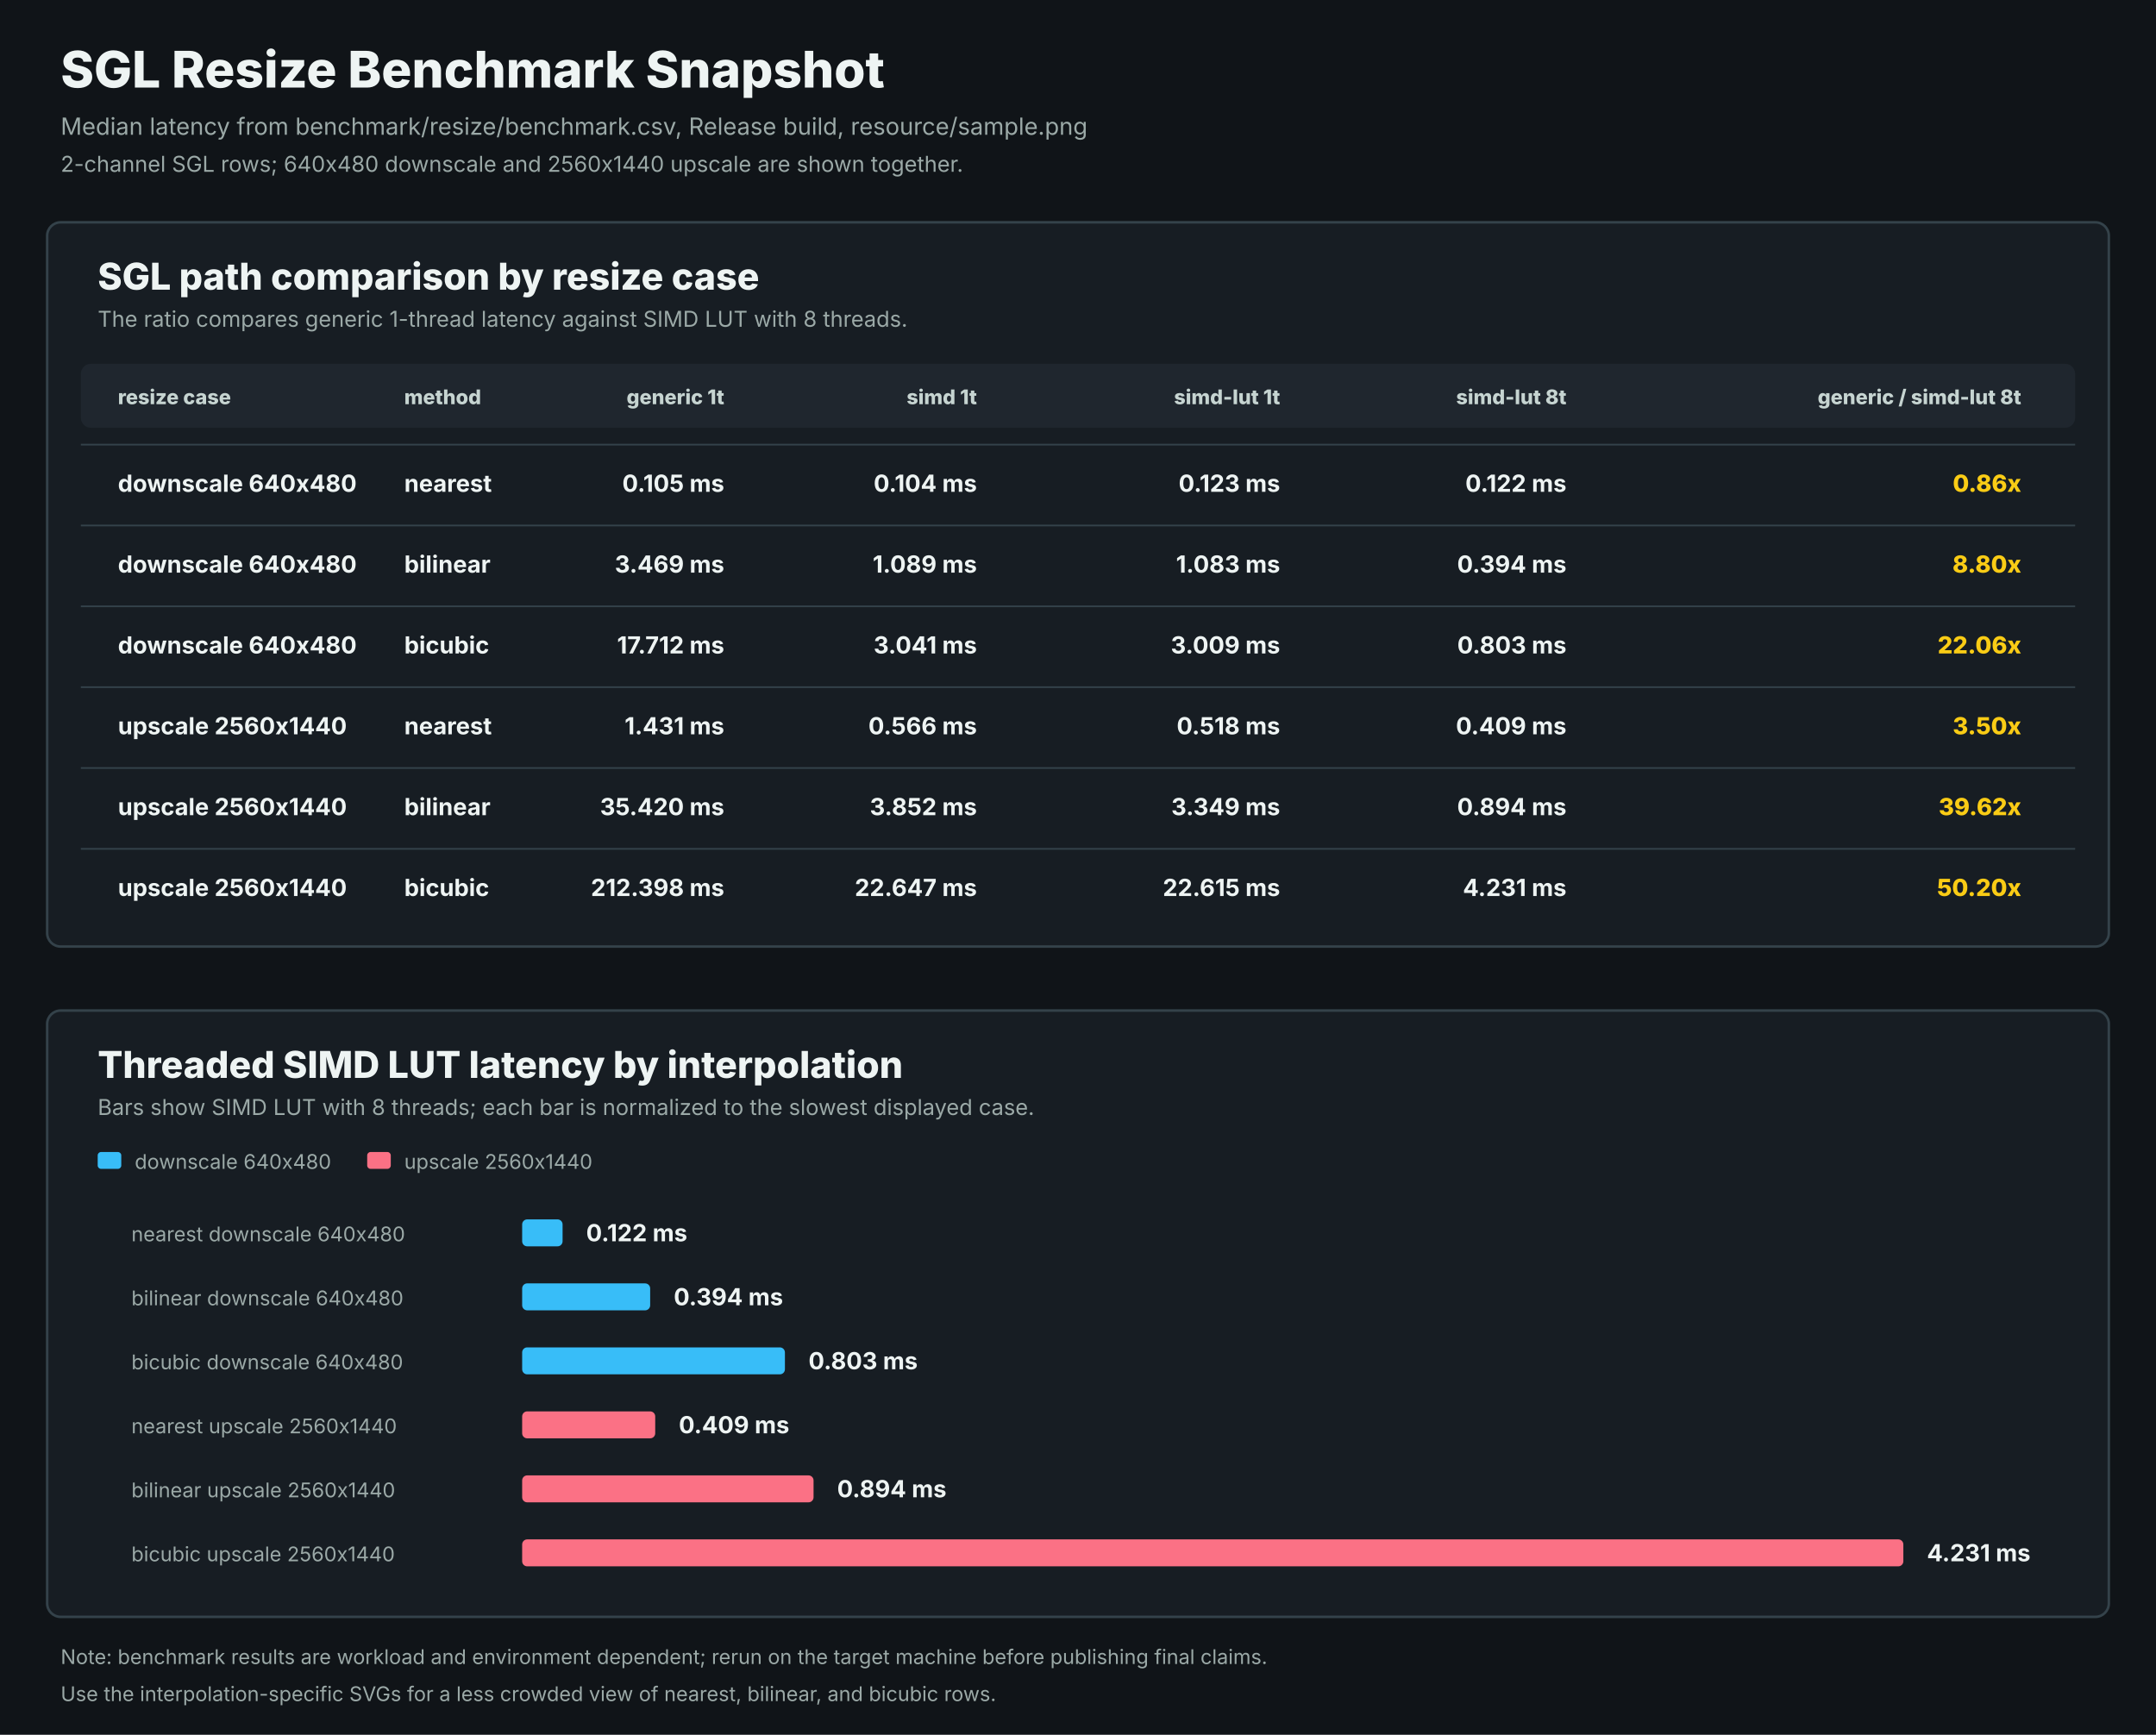
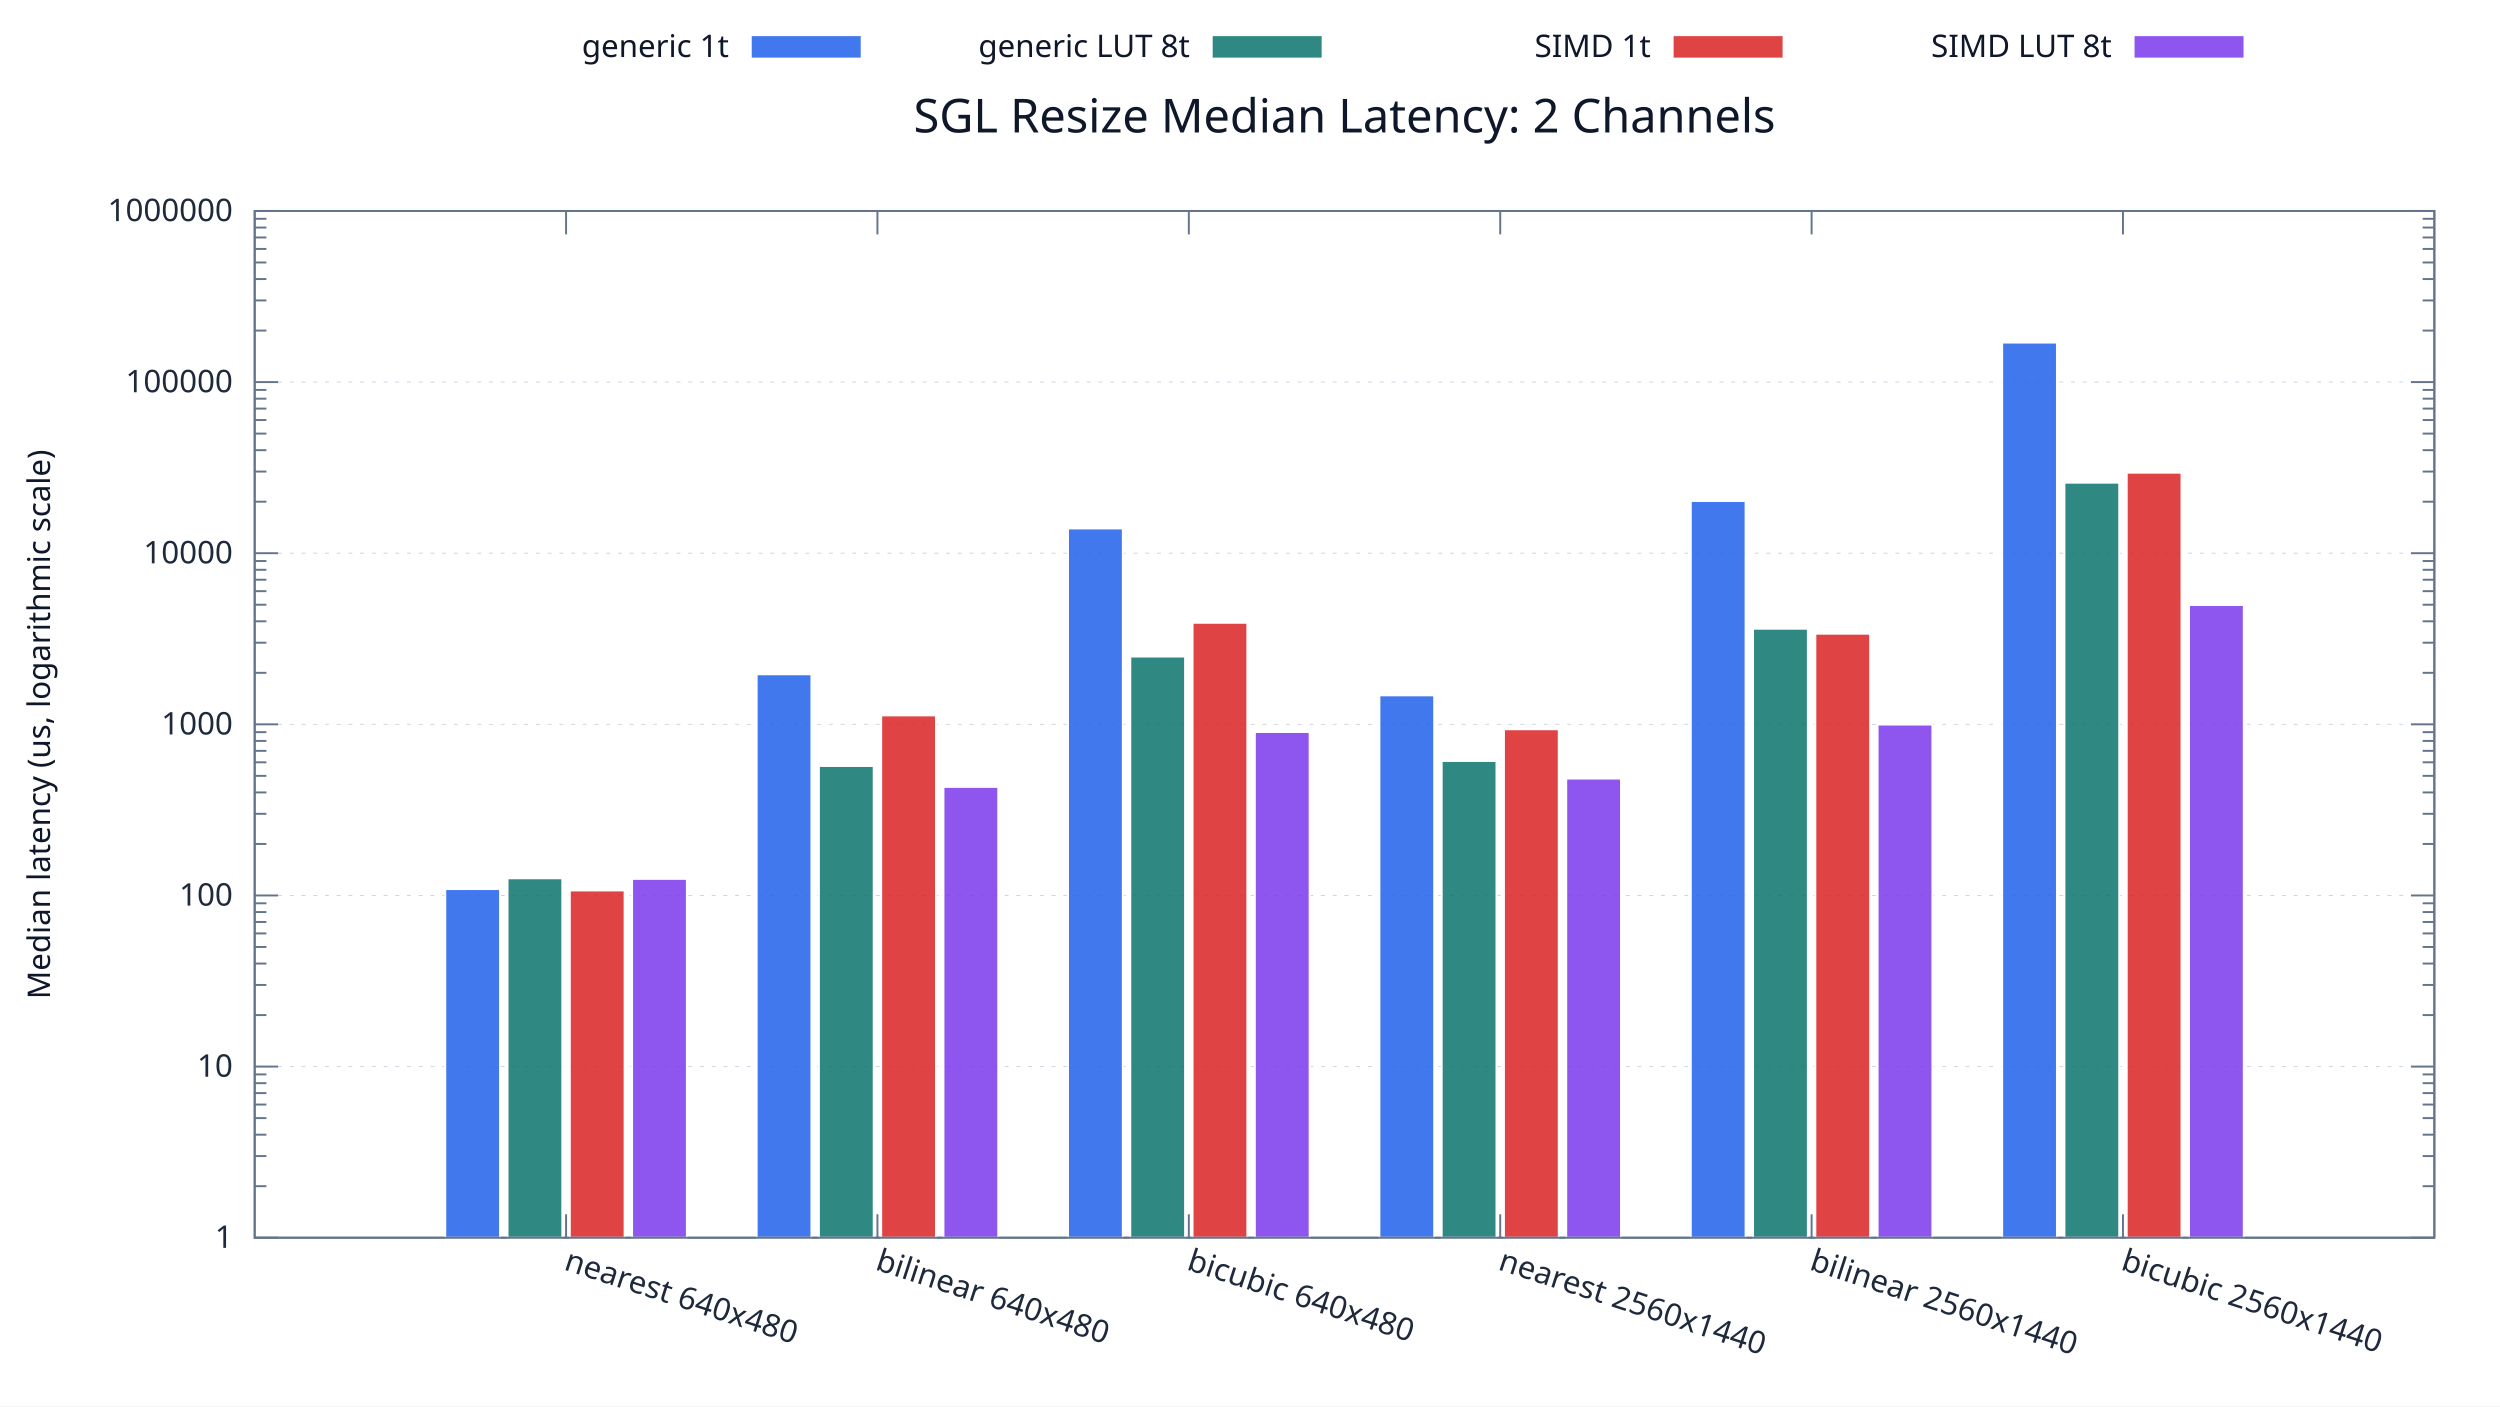
- <svg xmlns="http://www.w3.org/2000/svg" width="1280" height="1030" viewBox="0 0 1280 1030" role="img" aria-labelledby="title desc">
-   <defs>
-     <style>
-       .bg { fill: #101418; }
-       .panel { fill: #171d23; stroke: #34424a; stroke-width: 1.5; }
-       .header { fill: #1f262e; }
-       .line { stroke: #34424a; stroke-width: 1; }
-       .text { fill: #eef4f3; font-family: Inter, "Noto Sans KR", system-ui, sans-serif; }
-       .muted { fill: #9ba9a7; font-family: Inter, "Noto Sans KR", system-ui, sans-serif; }
-       .small { fill: #9ba9a7; font-family: Inter, "Noto Sans KR", system-ui, sans-serif; font-size: 12px; }
-       .cell { fill: #eef4f3; font-family: Inter, "Noto Sans KR", system-ui, sans-serif; font-size: 14px; font-weight: 650; }
-       .head { fill: #c6d4d1; font-family: Inter, "Noto Sans KR", system-ui, sans-serif; font-size: 12px; font-weight: 800; }
-       .speed { fill: #facc15; font-family: Inter, "Noto Sans KR", system-ui, sans-serif; font-size: 14px; font-weight: 800; }
-       .down { fill: #38bdf8; }
-       .up { fill: #fb7185; }
-     </style>
-   </defs>
-   <rect class="bg" x="0" y="0" width="1280" height="1030" />
-   <text class="text" x="36" y="52" font-size="30" font-weight="800">SGL Resize Benchmark Snapshot</text>
-   <text class="muted" x="36" y="80" font-size="14">Median latency from benchmark/resize/benchmark.csv, Release build, resource/sample.png</text>
-   <text class="muted" x="36" y="102" font-size="13">2-channel SGL rows; 640x480 downscale and 2560x1440 upscale are shown together.</text>
-   <rect class="panel" x="28" y="132" width="1224" height="430" rx="8" />
-   <text class="text" x="58" y="172" font-size="22" font-weight="800">SGL path comparison by resize case</text>
-   <text class="muted" x="58" y="194" font-size="13">The ratio compares generic 1-thread latency against SIMD LUT with 8 threads.</text>
-   <rect class="header" x="48" y="216" width="1184" height="38" rx="6" />
-   <text class="head" x="70" y="240">resize case</text>
-   <text class="head" x="240" y="240">method</text>
-   <text class="head" x="430" y="240" text-anchor="end">generic 1t</text>
-   <text class="head" x="580" y="240" text-anchor="end">simd 1t</text>
-   <text class="head" x="760" y="240" text-anchor="end">simd-lut 1t</text>
-   <text class="head" x="930" y="240" text-anchor="end">simd-lut 8t</text>
-   <text class="head" x="1200" y="240" text-anchor="end">generic / simd-lut 8t</text>
-   <line class="line" x1="48" y1="264" x2="1232" y2="264" />
-   <text class="cell" x="70" y="292">downscale 640x480</text>
-   <text class="cell" x="240" y="292">nearest</text>
-   <text class="cell" x="430" y="292" text-anchor="end">0.105 ms</text>
-   <text class="cell" x="580" y="292" text-anchor="end">0.104 ms</text>
-   <text class="cell" x="760" y="292" text-anchor="end">0.123 ms</text>
-   <text class="cell" x="930" y="292" text-anchor="end">0.122 ms</text>
-   <text class="speed" x="1200" y="292" text-anchor="end">0.86x</text>
-   <line class="line" x1="48" y1="312" x2="1232" y2="312" />
-   <text class="cell" x="70" y="340">downscale 640x480</text>
-   <text class="cell" x="240" y="340">bilinear</text>
-   <text class="cell" x="430" y="340" text-anchor="end">3.469 ms</text>
-   <text class="cell" x="580" y="340" text-anchor="end">1.089 ms</text>
-   <text class="cell" x="760" y="340" text-anchor="end">1.083 ms</text>
-   <text class="cell" x="930" y="340" text-anchor="end">0.394 ms</text>
-   <text class="speed" x="1200" y="340" text-anchor="end">8.80x</text>
-   <line class="line" x1="48" y1="360" x2="1232" y2="360" />
-   <text class="cell" x="70" y="388">downscale 640x480</text>
-   <text class="cell" x="240" y="388">bicubic</text>
-   <text class="cell" x="430" y="388" text-anchor="end">17.712 ms</text>
-   <text class="cell" x="580" y="388" text-anchor="end">3.041 ms</text>
-   <text class="cell" x="760" y="388" text-anchor="end">3.009 ms</text>
-   <text class="cell" x="930" y="388" text-anchor="end">0.803 ms</text>
-   <text class="speed" x="1200" y="388" text-anchor="end">22.06x</text>
-   <line class="line" x1="48" y1="408" x2="1232" y2="408" />
-   <text class="cell" x="70" y="436">upscale 2560x1440</text>
-   <text class="cell" x="240" y="436">nearest</text>
-   <text class="cell" x="430" y="436" text-anchor="end">1.431 ms</text>
-   <text class="cell" x="580" y="436" text-anchor="end">0.566 ms</text>
-   <text class="cell" x="760" y="436" text-anchor="end">0.518 ms</text>
-   <text class="cell" x="930" y="436" text-anchor="end">0.409 ms</text>
-   <text class="speed" x="1200" y="436" text-anchor="end">3.50x</text>
-   <line class="line" x1="48" y1="456" x2="1232" y2="456" />
-   <text class="cell" x="70" y="484">upscale 2560x1440</text>
-   <text class="cell" x="240" y="484">bilinear</text>
-   <text class="cell" x="430" y="484" text-anchor="end">35.420 ms</text>
-   <text class="cell" x="580" y="484" text-anchor="end">3.852 ms</text>
-   <text class="cell" x="760" y="484" text-anchor="end">3.349 ms</text>
-   <text class="cell" x="930" y="484" text-anchor="end">0.894 ms</text>
-   <text class="speed" x="1200" y="484" text-anchor="end">39.62x</text>
-   <line class="line" x1="48" y1="504" x2="1232" y2="504" />
-   <text class="cell" x="70" y="532">upscale 2560x1440</text>
-   <text class="cell" x="240" y="532">bicubic</text>
-   <text class="cell" x="430" y="532" text-anchor="end">212.398 ms</text>
-   <text class="cell" x="580" y="532" text-anchor="end">22.647 ms</text>
-   <text class="cell" x="760" y="532" text-anchor="end">22.615 ms</text>
-   <text class="cell" x="930" y="532" text-anchor="end">4.231 ms</text>
-   <text class="speed" x="1200" y="532" text-anchor="end">50.20x</text>
-   <rect class="panel" x="28" y="600" width="1224" height="360" rx="8" />
-   <text class="text" x="58" y="640" font-size="22" font-weight="800">Threaded SIMD LUT latency by interpolation</text>
-   <text class="muted" x="58" y="662" font-size="13">Bars show SIMD LUT with 8 threads; each bar is normalized to the slowest displayed case.</text>
-   <rect class="down" x="58" y="684" width="14" height="10" rx="2" />
-   <text class="small" x="80" y="694">downscale 640x480</text>
-   <rect class="up" x="218" y="684" width="14" height="10" rx="2" />
-   <text class="small" x="240" y="694">upscale 2560x1440</text>
-   <text class="small" x="78" y="737">nearest downscale 640x480</text>
-   <rect class="down" x="310" y="724" width="24" height="16" rx="3" />
-   <text class="cell" x="348" y="737">0.122 ms</text>
-   <text class="small" x="78" y="775">bilinear downscale 640x480</text>
-   <rect class="down" x="310" y="762" width="76" height="16" rx="3" />
-   <text class="cell" x="400" y="775">0.394 ms</text>
-   <text class="small" x="78" y="813">bicubic downscale 640x480</text>
-   <rect class="down" x="310" y="800" width="156" height="16" rx="3" />
-   <text class="cell" x="480" y="813">0.803 ms</text>
-   <text class="small" x="78" y="851">nearest upscale 2560x1440</text>
-   <rect class="up" x="310" y="838" width="79" height="16" rx="3" />
-   <text class="cell" x="403" y="851">0.409 ms</text>
-   <text class="small" x="78" y="889">bilinear upscale 2560x1440</text>
-   <rect class="up" x="310" y="876" width="173" height="16" rx="3" />
-   <text class="cell" x="497" y="889">0.894 ms</text>
-   <text class="small" x="78" y="927">bicubic upscale 2560x1440</text>
-   <rect class="up" x="310" y="914" width="820" height="16" rx="3" />
-   <text class="cell" x="1144" y="927">4.231 ms</text>
-   <text class="small" x="36" y="988">Note: benchmark results are workload and environment dependent; rerun on the target machine before publishing final claims.</text>
-   <text class="small" x="36" y="1010">Use the interpolation-specific SVGs for a less crowded view of nearest, bilinear, and bicubic rows.</text>
+ <svg xmlns="http://www.w3.org/2000/svg" xmlns:xlink="http://www.w3.org/1999/xlink" viewBox="0 0 1280 720">
+   <g id="gnuplot_canvas">
+     <rect x="0" y="0" width="1280" height="720" fill="#ffffff" />
+     <defs>
+       <circle id="gpDot" r="0.5" stroke-width="0.5" stroke="currentColor" />
+       <path id="gpPt0" stroke-width="0.167" stroke="currentColor" d="M-1,0 h2 M0,-1 v2" />
+       <path id="gpPt1" stroke-width="0.167" stroke="currentColor" d="M-1,-1 L1,1 M1,-1 L-1,1" />
+       <path id="gpPt2" stroke-width="0.167" stroke="currentColor" d="M-1,0 L1,0 M0,-1 L0,1 M-1,-1 L1,1 M-1,1 L1,-1" />
+       <rect id="gpPt3" stroke-width="0.167" stroke="currentColor" x="-1" y="-1" width="2" height="2" />
+       <rect id="gpPt4" stroke-width="0.167" stroke="currentColor" fill="currentColor" x="-1" y="-1" width="2" height="2" />
+       <circle id="gpPt5" stroke-width="0.167" stroke="currentColor" cx="0" cy="0" r="1" />
+       <use xlink:href="#gpPt5" id="gpPt6" fill="currentColor" stroke="none" />
+       <path id="gpPt7" stroke-width="0.167" stroke="currentColor" d="M0,-1.33 L-1.33,0.67 L1.33,0.67 z" />
+       <use xlink:href="#gpPt7" id="gpPt8" fill="currentColor" stroke="none" />
+       <use xlink:href="#gpPt7" id="gpPt9" stroke="currentColor" transform="rotate(180)" />
+       <use xlink:href="#gpPt9" id="gpPt10" fill="currentColor" stroke="none" />
+       <use xlink:href="#gpPt3" id="gpPt11" stroke="currentColor" transform="rotate(45)" />
+       <use xlink:href="#gpPt11" id="gpPt12" fill="currentColor" stroke="none" />
+       <path id="gpPt13" stroke-width="0.167" stroke="currentColor" d="M0,1.330 L1.265,0.411 L0.782,-1.067 L-0.782,-1.076 L-1.265,0.411 z" />
+       <use xlink:href="#gpPt13" id="gpPt14" fill="currentColor" stroke="none" />
+       <filter id="textbox" filterUnits="objectBoundingBox" x="0" y="0" height="1" width="1">
+         <feFlood flood-color="#FFFFFF" flood-opacity="1" result="bgnd" />
+         <feComposite in="SourceGraphic" in2="bgnd" operator="atop" />
+       </filter>
+       <filter id="greybox" filterUnits="objectBoundingBox" x="0" y="0" height="1" width="1">
+         <feFlood flood-color="lightgrey" flood-opacity="1" result="grey" />
+         <feComposite in="SourceGraphic" in2="grey" operator="atop" />
+       </filter>
+     </defs>
+     <g fill="none" color="#FFFFFF" stroke="currentColor" stroke-width="1.00" stroke-linecap="butt" stroke-linejoin="miter">
+ </g>
+     <g fill="none" color="black" stroke="currentColor" stroke-width="1.00" stroke-linecap="butt" stroke-linejoin="miter">
+ </g>
+     <g fill="none" color="black" stroke="rgb(100, 116, 139)" stroke-width="0.50" stroke-linecap="butt" stroke-linejoin="miter">
+ </g>
+     <g fill="none" color="gray" stroke="currentColor" stroke-width="0.50" stroke-linecap="butt" stroke-linejoin="miter">
+       <path stroke="rgb(203, 213, 225)" stroke-dasharray="2,4" class="gridline" d="M130.40,633.71 L1246.39,633.71  " />
+     </g>
+     <g fill="none" color="gray" stroke="rgb(203, 213, 225)" stroke-width="1.00" stroke-linecap="butt" stroke-linejoin="miter">
+ </g>
+     <g fill="none" color="black" stroke="currentColor" stroke-width="1.00" stroke-linecap="butt" stroke-linejoin="miter">
+       <path stroke="rgb(100, 116, 139)" d="M130.40,633.71 L142.40,633.71 M1246.39,633.71 L1234.39,633.71  " />
+       <g transform="translate(119.20,638.91)" stroke="none" fill="rgb(30,41,59)" font-family="sans" font-size="16.00" text-anchor="end">
+         <text>
+           <tspan font-family="sans">1</tspan>
+         </text>
+       </g>
+     </g>
+     <g fill="none" color="black" stroke="currentColor" stroke-width="1.00" stroke-linecap="butt" stroke-linejoin="miter">
+       <path stroke="rgb(100, 116, 139)" d="M130.40,607.33 L136.40,607.33 M1246.39,607.33 L1240.39,607.33 M130.40,591.91 L136.40,591.91 M1246.39,591.91 L1240.39,591.91   M130.40,580.96 L136.40,580.96 M1246.39,580.96 L1240.39,580.96 M130.40,572.47 L136.40,572.47 M1246.39,572.47 L1240.39,572.47   M130.40,565.53 L136.40,565.53 M1246.39,565.53 L1240.39,565.53 M130.40,559.67 L136.40,559.67 M1246.39,559.67 L1240.39,559.67   M130.40,554.58 L136.40,554.58 M1246.39,554.58 L1240.39,554.58 M130.40,550.10 L136.40,550.10 M1246.39,550.10 L1240.39,550.10    " />
+     </g>
+     <g fill="none" color="black" stroke="rgb(100, 116, 139)" stroke-width="0.50" stroke-linecap="butt" stroke-linejoin="miter">
+ </g>
+     <g fill="none" color="gray" stroke="currentColor" stroke-width="0.50" stroke-linecap="butt" stroke-linejoin="miter">
+       <path stroke="rgb(203, 213, 225)" stroke-dasharray="2,4" class="gridline" d="M130.40,546.09 L1246.39,546.09  " />
+     </g>
+     <g fill="none" color="gray" stroke="rgb(203, 213, 225)" stroke-width="1.00" stroke-linecap="butt" stroke-linejoin="miter">
+ </g>
+     <g fill="none" color="black" stroke="currentColor" stroke-width="1.00" stroke-linecap="butt" stroke-linejoin="miter">
+       <path stroke="rgb(100, 116, 139)" d="M130.40,546.09 L142.40,546.09 M1246.39,546.09 L1234.39,546.09  " />
+       <g transform="translate(119.20,551.29)" stroke="none" fill="rgb(30,41,59)" font-family="sans" font-size="16.00" text-anchor="end">
+         <text>
+           <tspan font-family="sans">10</tspan>
+         </text>
+       </g>
+     </g>
+     <g fill="none" color="black" stroke="currentColor" stroke-width="1.00" stroke-linecap="butt" stroke-linejoin="miter">
+       <path stroke="rgb(100, 116, 139)" d="M130.40,519.72 L136.40,519.72 M1246.39,519.72 L1240.39,519.72 M130.40,504.29 L136.40,504.29 M1246.39,504.29 L1240.39,504.29   M130.40,493.34 L136.40,493.34 M1246.39,493.34 L1240.39,493.34 M130.40,484.85 L136.40,484.85 M1246.39,484.85 L1240.39,484.85   M130.40,477.91 L136.40,477.91 M1246.39,477.91 L1240.39,477.91 M130.40,472.05 L136.40,472.05 M1246.39,472.05 L1240.39,472.05   M130.40,466.97 L136.40,466.97 M1246.39,466.97 L1240.39,466.97 M130.40,462.49 L136.40,462.49 M1246.39,462.49 L1240.39,462.49    " />
+     </g>
+     <g fill="none" color="black" stroke="rgb(100, 116, 139)" stroke-width="0.50" stroke-linecap="butt" stroke-linejoin="miter">
+ </g>
+     <g fill="none" color="gray" stroke="currentColor" stroke-width="0.50" stroke-linecap="butt" stroke-linejoin="miter">
+       <path stroke="rgb(203, 213, 225)" stroke-dasharray="2,4" class="gridline" d="M130.40,458.48 L1246.39,458.48  " />
+     </g>
+     <g fill="none" color="gray" stroke="rgb(203, 213, 225)" stroke-width="1.00" stroke-linecap="butt" stroke-linejoin="miter">
+ </g>
+     <g fill="none" color="black" stroke="currentColor" stroke-width="1.00" stroke-linecap="butt" stroke-linejoin="miter">
+       <path stroke="rgb(100, 116, 139)" d="M130.40,458.48 L142.40,458.48 M1246.39,458.48 L1234.39,458.48  " />
+       <g transform="translate(119.20,463.68)" stroke="none" fill="rgb(30,41,59)" font-family="sans" font-size="16.00" text-anchor="end">
+         <text>
+           <tspan font-family="sans">100</tspan>
+         </text>
+       </g>
+     </g>
+     <g fill="none" color="black" stroke="currentColor" stroke-width="1.00" stroke-linecap="butt" stroke-linejoin="miter">
+       <path stroke="rgb(100, 116, 139)" d="M130.40,432.10 L136.40,432.10 M1246.39,432.10 L1240.39,432.10 M130.40,416.67 L136.40,416.67 M1246.39,416.67 L1240.39,416.67   M130.40,405.73 L136.40,405.73 M1246.39,405.73 L1240.39,405.73 M130.40,397.24 L136.40,397.24 M1246.39,397.24 L1240.39,397.24   M130.40,390.30 L136.40,390.30 M1246.39,390.30 L1240.39,390.30 M130.40,384.43 L136.40,384.43 M1246.39,384.43 L1240.39,384.43   M130.40,379.35 L136.40,379.35 M1246.39,379.35 L1240.39,379.35 M130.40,374.87 L136.40,374.87 M1246.39,374.87 L1240.39,374.87    " />
+     </g>
+     <g fill="none" color="black" stroke="rgb(100, 116, 139)" stroke-width="0.50" stroke-linecap="butt" stroke-linejoin="miter">
+ </g>
+     <g fill="none" color="gray" stroke="currentColor" stroke-width="0.50" stroke-linecap="butt" stroke-linejoin="miter">
+       <path stroke="rgb(203, 213, 225)" stroke-dasharray="2,4" class="gridline" d="M130.40,370.86 L1246.39,370.86  " />
+     </g>
+     <g fill="none" color="gray" stroke="rgb(203, 213, 225)" stroke-width="1.00" stroke-linecap="butt" stroke-linejoin="miter">
+ </g>
+     <g fill="none" color="black" stroke="currentColor" stroke-width="1.00" stroke-linecap="butt" stroke-linejoin="miter">
+       <path stroke="rgb(100, 116, 139)" d="M130.40,370.86 L142.40,370.86 M1246.39,370.86 L1234.39,370.86  " />
+       <g transform="translate(119.20,376.06)" stroke="none" fill="rgb(30,41,59)" font-family="sans" font-size="16.00" text-anchor="end">
+         <text>
+           <tspan font-family="sans">1000</tspan>
+         </text>
+       </g>
+     </g>
+     <g fill="none" color="black" stroke="currentColor" stroke-width="1.00" stroke-linecap="butt" stroke-linejoin="miter">
+       <path stroke="rgb(100, 116, 139)" d="M130.40,344.48 L136.40,344.48 M1246.39,344.48 L1240.39,344.48 M130.40,329.06 L136.40,329.06 M1246.39,329.06 L1240.39,329.06   M130.40,318.11 L136.40,318.11 M1246.39,318.11 L1240.39,318.11 M130.40,309.62 L136.40,309.62 M1246.39,309.62 L1240.39,309.62   M130.40,302.68 L136.40,302.68 M1246.39,302.68 L1240.39,302.68 M130.40,296.82 L136.40,296.82 M1246.39,296.82 L1240.39,296.82   M130.40,291.73 L136.40,291.73 M1246.39,291.73 L1240.39,291.73 M130.40,287.25 L136.40,287.25 M1246.39,287.25 L1240.39,287.25    " />
+     </g>
+     <g fill="none" color="black" stroke="rgb(100, 116, 139)" stroke-width="0.50" stroke-linecap="butt" stroke-linejoin="miter">
+ </g>
+     <g fill="none" color="gray" stroke="currentColor" stroke-width="0.50" stroke-linecap="butt" stroke-linejoin="miter">
+       <path stroke="rgb(203, 213, 225)" stroke-dasharray="2,4" class="gridline" d="M130.40,283.24 L1246.39,283.24  " />
+     </g>
+     <g fill="none" color="gray" stroke="rgb(203, 213, 225)" stroke-width="1.00" stroke-linecap="butt" stroke-linejoin="miter">
+ </g>
+     <g fill="none" color="black" stroke="currentColor" stroke-width="1.00" stroke-linecap="butt" stroke-linejoin="miter">
+       <path stroke="rgb(100, 116, 139)" d="M130.40,283.24 L142.40,283.24 M1246.39,283.24 L1234.39,283.24  " />
+       <g transform="translate(119.20,288.44)" stroke="none" fill="rgb(30,41,59)" font-family="sans" font-size="16.00" text-anchor="end">
+         <text>
+           <tspan font-family="sans">10000</tspan>
+         </text>
+       </g>
+     </g>
+     <g fill="none" color="black" stroke="currentColor" stroke-width="1.00" stroke-linecap="butt" stroke-linejoin="miter">
+       <path stroke="rgb(100, 116, 139)" d="M130.40,256.87 L136.40,256.87 M1246.39,256.87 L1240.39,256.87 M130.40,241.44 L136.40,241.44 M1246.39,241.44 L1240.39,241.44   M130.40,230.49 L136.40,230.49 M1246.39,230.49 L1240.39,230.49 M130.40,222.00 L136.40,222.00 M1246.39,222.00 L1240.39,222.00   M130.40,215.06 L136.40,215.06 M1246.39,215.06 L1240.39,215.06 M130.40,209.20 L136.40,209.20 M1246.39,209.20 L1240.39,209.20   M130.40,204.12 L136.40,204.12 M1246.39,204.12 L1240.39,204.12 M130.40,199.64 L136.40,199.64 M1246.39,199.64 L1240.39,199.64    " />
+     </g>
+     <g fill="none" color="black" stroke="rgb(100, 116, 139)" stroke-width="0.50" stroke-linecap="butt" stroke-linejoin="miter">
+ </g>
+     <g fill="none" color="gray" stroke="currentColor" stroke-width="0.50" stroke-linecap="butt" stroke-linejoin="miter">
+       <path stroke="rgb(203, 213, 225)" stroke-dasharray="2,4" class="gridline" d="M130.40,195.63 L1246.39,195.63  " />
+     </g>
+     <g fill="none" color="gray" stroke="rgb(203, 213, 225)" stroke-width="1.00" stroke-linecap="butt" stroke-linejoin="miter">
+ </g>
+     <g fill="none" color="black" stroke="currentColor" stroke-width="1.00" stroke-linecap="butt" stroke-linejoin="miter">
+       <path stroke="rgb(100, 116, 139)" d="M130.40,195.63 L142.40,195.63 M1246.39,195.63 L1234.39,195.63  " />
+       <g transform="translate(119.20,200.83)" stroke="none" fill="rgb(30,41,59)" font-family="sans" font-size="16.00" text-anchor="end">
+         <text>
+           <tspan font-family="sans">100000</tspan>
+         </text>
+       </g>
+     </g>
+     <g fill="none" color="black" stroke="currentColor" stroke-width="1.00" stroke-linecap="butt" stroke-linejoin="miter">
+       <path stroke="rgb(100, 116, 139)" d="M130.40,169.25 L136.40,169.25 M1246.39,169.25 L1240.39,169.25 M130.40,153.82 L136.40,153.82 M1246.39,153.82 L1240.39,153.82   M130.40,142.88 L136.40,142.88 M1246.39,142.88 L1240.39,142.88 M130.40,134.39 L136.40,134.39 M1246.39,134.39 L1240.39,134.39   M130.40,127.45 L136.40,127.45 M1246.39,127.45 L1240.39,127.45 M130.40,121.58 L136.40,121.58 M1246.39,121.58 L1240.39,121.58   M130.40,116.50 L136.40,116.50 M1246.39,116.50 L1240.39,116.50 M130.40,112.02 L136.40,112.02 M1246.39,112.02 L1240.39,112.02    " />
+     </g>
+     <g fill="none" color="black" stroke="rgb(100, 116, 139)" stroke-width="0.50" stroke-linecap="butt" stroke-linejoin="miter">
+ </g>
+     <g fill="none" color="gray" stroke="currentColor" stroke-width="0.50" stroke-linecap="butt" stroke-linejoin="miter">
+       <path stroke="rgb(203, 213, 225)" stroke-dasharray="2,4" class="gridline" d="M130.40,108.01 L1246.39,108.01  " />
+     </g>
+     <g fill="none" color="gray" stroke="rgb(203, 213, 225)" stroke-width="1.00" stroke-linecap="butt" stroke-linejoin="miter">
+ </g>
+     <g fill="none" color="black" stroke="currentColor" stroke-width="1.00" stroke-linecap="butt" stroke-linejoin="miter">
+       <path stroke="rgb(100, 116, 139)" d="M130.40,108.01 L142.40,108.01 M1246.39,108.01 L1234.39,108.01  " />
+       <g transform="translate(119.20,113.21)" stroke="none" fill="rgb(30,41,59)" font-family="sans" font-size="16.00" text-anchor="end">
+         <text>
+           <tspan font-family="sans">1000000</tspan>
+         </text>
+       </g>
+     </g>
+     <g fill="none" color="black" stroke="currentColor" stroke-width="1.00" stroke-linecap="butt" stroke-linejoin="miter">
+       <path stroke="rgb(100, 116, 139)" d="M289.83,633.71 L289.83,621.71 M289.83,108.01 L289.83,120.01  " />
+       <g transform="translate(288.22,649.86) rotate(18.00)" stroke="none" fill="rgb(30,41,59)" font-family="sans" font-size="16.00" text-anchor="start">
+         <text>
+           <tspan font-family="sans">nearest 640x480</tspan>
+         </text>
+       </g>
+     </g>
+     <g fill="none" color="black" stroke="currentColor" stroke-width="1.00" stroke-linecap="butt" stroke-linejoin="miter">
+       <path stroke="rgb(100, 116, 139)" d="M449.25,633.71 L449.25,621.71 M449.25,108.01 L449.25,120.01  " />
+       <g transform="translate(447.64,649.86) rotate(18.00)" stroke="none" fill="rgb(30,41,59)" font-family="sans" font-size="16.00" text-anchor="start">
+         <text>
+           <tspan font-family="sans">bilinear 640x480</tspan>
+         </text>
+       </g>
+     </g>
+     <g fill="none" color="black" stroke="currentColor" stroke-width="1.00" stroke-linecap="butt" stroke-linejoin="miter">
+       <path stroke="rgb(100, 116, 139)" d="M608.68,633.71 L608.68,621.71 M608.68,108.01 L608.68,120.01  " />
+       <g transform="translate(607.07,649.86) rotate(18.00)" stroke="none" fill="rgb(30,41,59)" font-family="sans" font-size="16.00" text-anchor="start">
+         <text>
+           <tspan font-family="sans">bicubic 640x480</tspan>
+         </text>
+       </g>
+     </g>
+     <g fill="none" color="black" stroke="currentColor" stroke-width="1.00" stroke-linecap="butt" stroke-linejoin="miter">
+       <path stroke="rgb(100, 116, 139)" d="M768.11,633.71 L768.11,621.71 M768.11,108.01 L768.11,120.01  " />
+       <g transform="translate(766.50,649.86) rotate(18.00)" stroke="none" fill="rgb(30,41,59)" font-family="sans" font-size="16.00" text-anchor="start">
+         <text>
+           <tspan font-family="sans">nearest 2560x1440</tspan>
+         </text>
+       </g>
+     </g>
+     <g fill="none" color="black" stroke="currentColor" stroke-width="1.00" stroke-linecap="butt" stroke-linejoin="miter">
+       <path stroke="rgb(100, 116, 139)" d="M927.54,633.71 L927.54,621.71 M927.54,108.01 L927.54,120.01  " />
+       <g transform="translate(925.93,649.86) rotate(18.00)" stroke="none" fill="rgb(30,41,59)" font-family="sans" font-size="16.00" text-anchor="start">
+         <text>
+           <tspan font-family="sans">bilinear 2560x1440</tspan>
+         </text>
+       </g>
+     </g>
+     <g fill="none" color="black" stroke="currentColor" stroke-width="1.00" stroke-linecap="butt" stroke-linejoin="miter">
+       <path stroke="rgb(100, 116, 139)" d="M1086.96,633.71 L1086.96,621.71 M1086.96,108.01 L1086.96,120.01  " />
+       <g transform="translate(1085.35,649.86) rotate(18.00)" stroke="none" fill="rgb(30,41,59)" font-family="sans" font-size="16.00" text-anchor="start">
+         <text>
+           <tspan font-family="sans">bicubic 2560x1440</tspan>
+         </text>
+       </g>
+     </g>
+     <g fill="none" color="black" stroke="currentColor" stroke-width="1.00" stroke-linecap="butt" stroke-linejoin="miter">
+ </g>
+     <g fill="none" color="black" stroke="currentColor" stroke-width="1.00" stroke-linecap="butt" stroke-linejoin="miter">
+       <path stroke="rgb(100, 116, 139)" d="M130.40,108.01 L130.40,633.71 L1246.39,633.71 L1246.39,108.01 L130.40,108.01 Z  " />
+     </g>
+     <g fill="none" color="black" stroke="currentColor" stroke-width="1.00" stroke-linecap="butt" stroke-linejoin="miter">
+ </g>
+     <g id="gnuplot_plot_1">
+       <g fill="none" color="black" stroke="currentColor" stroke-width="1.00" stroke-linecap="butt" stroke-linejoin="miter">
+         <g transform="translate(373.19,29.20)" stroke="none" fill="rgb(15,23,42)" font-family="sans" font-size="16.00" text-anchor="end">
+           <text>
+             <tspan font-family="sans">generic 1t</tspan>
+           </text>
+         </g>
+       </g>
+       <g fill="none" color="black" stroke="currentColor" stroke-width="1.00" stroke-linecap="butt" stroke-linejoin="miter">
+         <g stroke="none" shape-rendering="crispEdges">
+           <polygon fill="rgb( 37,  99, 235)" fill-opacity="0.86" points="384.39,30.00 441.19,30.00 441.19,18.00 384.39,18.00 " />
+         </g>
+         <path stroke="rgb(255, 255, 255)" d="M384.39,30.00 L441.19,30.00 L441.19,18.00 L384.39,18.00 L384.39,30.00 Z  " />
+       </g>
+       <g fill="none" color="black" stroke="currentColor" stroke-width="1.00" stroke-linecap="butt" stroke-linejoin="miter">
+         <g stroke="none" shape-rendering="crispEdges">
+           <polygon fill="rgb( 37,  99, 235)" fill-opacity="0.86" points="227.97,633.71 256.04,633.71 256.04,455.19 227.97,455.19 " />
+         </g>
+         <path stroke="rgb(255, 255, 255)" d="M227.97,633.71 L227.97,455.20 L256.03,455.20 L256.03,633.71 L227.97,633.71 Z  " />
+       </g>
+       <g fill="none" color="black" stroke="currentColor" stroke-width="1.00" stroke-linecap="butt" stroke-linejoin="miter">
+         <g stroke="none" shape-rendering="crispEdges">
+           <polygon fill="rgb( 37,  99, 235)" fill-opacity="0.86" points="387.40,633.71 415.47,633.71 415.47,345.22 387.40,345.22 " />
+         </g>
+         <path stroke="rgb(255, 255, 255)" d="M387.40,633.71 L387.40,345.23 L415.46,345.23 L415.46,633.71 L387.40,633.71 Z  " />
+       </g>
+       <g fill="none" color="black" stroke="currentColor" stroke-width="1.00" stroke-linecap="butt" stroke-linejoin="miter">
+         <g stroke="none" shape-rendering="crispEdges">
+           <polygon fill="rgb( 37,  99, 235)" fill-opacity="0.86" points="546.82,633.71 574.89,633.71 574.89,270.56 546.82,270.56 " />
+         </g>
+         <path stroke="rgb(255, 255, 255)" d="M546.82,633.71 L546.82,270.57 L574.88,270.57 L574.88,633.71 L546.82,633.71 Z  " />
+       </g>
+       <g fill="none" color="black" stroke="currentColor" stroke-width="1.00" stroke-linecap="butt" stroke-linejoin="miter">
+         <g stroke="none" shape-rendering="crispEdges">
+           <polygon fill="rgb( 37,  99, 235)" fill-opacity="0.86" points="706.25,633.71 734.32,633.71 734.32,356.01 706.25,356.01 " />
+         </g>
+         <path stroke="rgb(255, 255, 255)" d="M706.25,633.71 L706.25,356.02 L734.31,356.02 L734.31,633.71 L706.25,633.71 Z  " />
+       </g>
+       <g fill="none" color="black" stroke="currentColor" stroke-width="1.00" stroke-linecap="butt" stroke-linejoin="miter">
+         <g stroke="none" shape-rendering="crispEdges">
+           <polygon fill="rgb( 37,  99, 235)" fill-opacity="0.86" points="865.68,633.71 893.75,633.71 893.75,256.50 865.68,256.50 " />
+         </g>
+         <path stroke="rgb(255, 255, 255)" d="M865.68,633.71 L865.68,256.51 L893.74,256.51 L893.74,633.71 L865.68,633.71 Z  " />
+       </g>
+       <g fill="none" color="black" stroke="currentColor" stroke-width="1.00" stroke-linecap="butt" stroke-linejoin="miter">
+         <g stroke="none" shape-rendering="crispEdges">
+           <polygon fill="rgb( 37,  99, 235)" fill-opacity="0.86" points="1025.11,633.71 1053.17,633.71 1053.17,175.38 1025.11,175.38 " />
+         </g>
+         <path stroke="rgb(255, 255, 255)" d="M1025.11,633.71 L1025.11,175.39 L1053.16,175.39 L1053.16,633.71 L1025.11,633.71 Z  " />
+       </g>
+       <g fill="none" color="black" stroke="currentColor" stroke-width="1.00" stroke-linecap="butt" stroke-linejoin="miter">
+ </g>
+     </g>
+     <g id="gnuplot_plot_2">
+       <g fill="none" color="black" stroke="currentColor" stroke-width="1.00" stroke-linecap="butt" stroke-linejoin="miter">
+         <g transform="translate(609.19,29.20)" stroke="none" fill="rgb(15,23,42)" font-family="sans" font-size="16.00" text-anchor="end">
+           <text>
+             <tspan font-family="sans">generic LUT 8t</tspan>
+           </text>
+         </g>
+       </g>
+       <g fill="none" color="black" stroke="currentColor" stroke-width="1.00" stroke-linecap="butt" stroke-linejoin="miter">
+         <g stroke="none" shape-rendering="crispEdges">
+           <polygon fill="rgb( 15, 118, 110)" fill-opacity="0.86" points="620.39,30.00 677.19,30.00 677.19,18.00 620.39,18.00 " />
+         </g>
+         <path stroke="rgb(255, 255, 255)" d="M620.39,30.00 L677.19,30.00 L677.19,18.00 L620.39,18.00 L620.39,30.00 Z  " />
+       </g>
+       <g fill="none" color="black" stroke="currentColor" stroke-width="1.00" stroke-linecap="butt" stroke-linejoin="miter">
+         <g stroke="none" shape-rendering="crispEdges">
+           <polygon fill="rgb( 15, 118, 110)" fill-opacity="0.86" points="259.85,633.71 287.92,633.71 287.92,449.67 259.85,449.67 " />
+         </g>
+         <path stroke="rgb(255, 255, 255)" d="M259.85,633.71 L259.85,449.68 L287.91,449.68 L287.91,633.71 L259.85,633.71 Z  " />
+       </g>
+       <g fill="none" color="black" stroke="currentColor" stroke-width="1.00" stroke-linecap="butt" stroke-linejoin="miter">
+         <g stroke="none" shape-rendering="crispEdges">
+           <polygon fill="rgb( 15, 118, 110)" fill-opacity="0.86" points="419.28,633.71 447.35,633.71 447.35,392.17 419.28,392.17 " />
+         </g>
+         <path stroke="rgb(255, 255, 255)" d="M419.28,633.71 L419.28,392.18 L447.34,392.18 L447.34,633.71 L419.28,633.71 Z  " />
+       </g>
+       <g fill="none" color="black" stroke="currentColor" stroke-width="1.00" stroke-linecap="butt" stroke-linejoin="miter">
+         <g stroke="none" shape-rendering="crispEdges">
+           <polygon fill="rgb( 15, 118, 110)" fill-opacity="0.86" points="578.71,633.71 606.78,633.71 606.78,336.14 578.71,336.14 " />
+         </g>
+         <path stroke="rgb(255, 255, 255)" d="M578.71,633.71 L578.71,336.15 L606.77,336.15 L606.77,633.71 L578.71,633.71 Z  " />
+       </g>
+       <g fill="none" color="black" stroke="currentColor" stroke-width="1.00" stroke-linecap="butt" stroke-linejoin="miter">
+         <g stroke="none" shape-rendering="crispEdges">
+           <polygon fill="rgb( 15, 118, 110)" fill-opacity="0.86" points="738.14,633.71 766.21,633.71 766.21,389.60 738.14,389.60 " />
+         </g>
+         <path stroke="rgb(255, 255, 255)" d="M738.14,633.71 L738.14,389.61 L766.20,389.61 L766.20,633.71 L738.14,633.71 Z  " />
+       </g>
+       <g fill="none" color="black" stroke="currentColor" stroke-width="1.00" stroke-linecap="butt" stroke-linejoin="miter">
+         <g stroke="none" shape-rendering="crispEdges">
+           <polygon fill="rgb( 15, 118, 110)" fill-opacity="0.86" points="897.56,633.71 925.63,633.71 925.63,321.90 897.56,321.90 " />
+         </g>
+         <path stroke="rgb(255, 255, 255)" d="M897.56,633.71 L897.56,321.91 L925.62,321.91 L925.62,633.71 L897.56,633.71 Z  " />
+       </g>
+       <g fill="none" color="black" stroke="currentColor" stroke-width="1.00" stroke-linecap="butt" stroke-linejoin="miter">
+         <g stroke="none" shape-rendering="crispEdges">
+           <polygon fill="rgb( 15, 118, 110)" fill-opacity="0.86" points="1056.99,633.71 1085.06,633.71 1085.06,247.12 1056.99,247.12 " />
+         </g>
+         <path stroke="rgb(255, 255, 255)" d="M1056.99,633.71 L1056.99,247.13 L1085.05,247.13 L1085.05,633.71 L1056.99,633.71 Z  " />
+       </g>
+       <g fill="none" color="black" stroke="currentColor" stroke-width="1.00" stroke-linecap="butt" stroke-linejoin="miter">
+ </g>
+     </g>
+     <g id="gnuplot_plot_3">
+       <g fill="none" color="black" stroke="currentColor" stroke-width="1.00" stroke-linecap="butt" stroke-linejoin="miter">
+         <g transform="translate(845.19,29.20)" stroke="none" fill="rgb(15,23,42)" font-family="sans" font-size="16.00" text-anchor="end">
+           <text>
+             <tspan font-family="sans">SIMD 1t</tspan>
+           </text>
+         </g>
+       </g>
+       <g fill="none" color="black" stroke="currentColor" stroke-width="1.00" stroke-linecap="butt" stroke-linejoin="miter">
+         <g stroke="none" shape-rendering="crispEdges">
+           <polygon fill="rgb(220,  38,  38)" fill-opacity="0.86" points="856.39,30.00 913.19,30.00 913.19,18.00 856.39,18.00 " />
+         </g>
+         <path stroke="rgb(255, 255, 255)" d="M856.39,30.00 L913.19,30.00 L913.19,18.00 L856.39,18.00 L856.39,30.00 Z  " />
+       </g>
+       <g fill="none" color="black" stroke="currentColor" stroke-width="1.00" stroke-linecap="butt" stroke-linejoin="miter">
+         <g stroke="none" shape-rendering="crispEdges">
+           <polygon fill="rgb(220,  38,  38)" fill-opacity="0.86" points="291.74,633.71 319.81,633.71 319.81,455.89 291.74,455.89 " />
+         </g>
+         <path stroke="rgb(255, 255, 255)" d="M291.74,633.71 L291.74,455.90 L319.80,455.90 L319.80,633.71 L291.74,633.71 Z  " />
+       </g>
+       <g fill="none" color="black" stroke="currentColor" stroke-width="1.00" stroke-linecap="butt" stroke-linejoin="miter">
+         <g stroke="none" shape-rendering="crispEdges">
+           <polygon fill="rgb(220,  38,  38)" fill-opacity="0.86" points="451.17,633.71 479.24,633.71 479.24,366.27 451.17,366.27 " />
+         </g>
+         <path stroke="rgb(255, 255, 255)" d="M451.17,633.71 L451.17,366.28 L479.23,366.28 L479.23,633.71 L451.17,633.71 Z  " />
+       </g>
+       <g fill="none" color="black" stroke="currentColor" stroke-width="1.00" stroke-linecap="butt" stroke-linejoin="miter">
+         <g stroke="none" shape-rendering="crispEdges">
+           <polygon fill="rgb(220,  38,  38)" fill-opacity="0.86" points="610.59,633.71 638.66,633.71 638.66,318.85 610.59,318.85 " />
+         </g>
+         <path stroke="rgb(255, 255, 255)" d="M610.59,633.71 L610.59,318.86 L638.65,318.86 L638.65,633.71 L610.59,633.71 Z  " />
+       </g>
+       <g fill="none" color="black" stroke="currentColor" stroke-width="1.00" stroke-linecap="butt" stroke-linejoin="miter">
+         <g stroke="none" shape-rendering="crispEdges">
+           <polygon fill="rgb(220,  38,  38)" fill-opacity="0.86" points="770.02,633.71 798.09,633.71 798.09,373.37 770.02,373.37 " />
+         </g>
+         <path stroke="rgb(255, 255, 255)" d="M770.02,633.71 L770.02,373.38 L798.08,373.38 L798.08,633.71 L770.02,633.71 Z  " />
+       </g>
+       <g fill="none" color="black" stroke="currentColor" stroke-width="1.00" stroke-linecap="butt" stroke-linejoin="miter">
+         <g stroke="none" shape-rendering="crispEdges">
+           <polygon fill="rgb(220,  38,  38)" fill-opacity="0.86" points="929.45,633.71 957.52,633.71 957.52,324.44 929.45,324.44 " />
+         </g>
+         <path stroke="rgb(255, 255, 255)" d="M929.45,633.71 L929.45,324.45 L957.51,324.45 L957.51,633.71 L929.45,633.71 Z  " />
+       </g>
+       <g fill="none" color="black" stroke="currentColor" stroke-width="1.00" stroke-linecap="butt" stroke-linejoin="miter">
+         <g stroke="none" shape-rendering="crispEdges">
+           <polygon fill="rgb(220,  38,  38)" fill-opacity="0.86" points="1088.88,633.71 1116.95,633.71 1116.95,242.00 1088.88,242.00 " />
+         </g>
+         <path stroke="rgb(255, 255, 255)" d="M1088.88,633.71 L1088.88,242.01 L1116.94,242.01 L1116.94,633.71 L1088.88,633.71 Z  " />
+       </g>
+       <g fill="none" color="black" stroke="currentColor" stroke-width="1.00" stroke-linecap="butt" stroke-linejoin="miter">
+ </g>
+     </g>
+     <g id="gnuplot_plot_4">
+       <g fill="none" color="black" stroke="currentColor" stroke-width="1.00" stroke-linecap="butt" stroke-linejoin="miter">
+         <g transform="translate(1081.19,29.20)" stroke="none" fill="rgb(15,23,42)" font-family="sans" font-size="16.00" text-anchor="end">
+           <text>
+             <tspan font-family="sans">SIMD LUT 8t</tspan>
+           </text>
+         </g>
+       </g>
+       <g fill="none" color="black" stroke="currentColor" stroke-width="1.00" stroke-linecap="butt" stroke-linejoin="miter">
+         <g stroke="none" shape-rendering="crispEdges">
+           <polygon fill="rgb(124,  58, 237)" fill-opacity="0.86" points="1092.39,30.00 1149.19,30.00 1149.19,18.00 1092.39,18.00 " />
+         </g>
+         <path stroke="rgb(255, 255, 255)" d="M1092.39,30.00 L1149.19,30.00 L1149.19,18.00 L1092.39,18.00 L1092.39,30.00 Z  " />
+       </g>
+       <g fill="none" color="black" stroke="currentColor" stroke-width="1.00" stroke-linecap="butt" stroke-linejoin="miter">
+         <g stroke="none" shape-rendering="crispEdges">
+           <polygon fill="rgb(124,  58, 237)" fill-opacity="0.86" points="323.63,633.71 351.69,633.71 351.69,449.98 323.63,449.98 " />
+         </g>
+         <path stroke="rgb(255, 255, 255)" d="M323.63,633.71 L323.63,449.99 L351.68,449.99 L351.68,633.71 L323.63,633.71 Z  " />
+       </g>
+       <g fill="none" color="black" stroke="currentColor" stroke-width="1.00" stroke-linecap="butt" stroke-linejoin="miter">
+         <g stroke="none" shape-rendering="crispEdges">
+           <polygon fill="rgb(124,  58, 237)" fill-opacity="0.86" points="483.05,633.71 511.12,633.71 511.12,402.88 483.05,402.88 " />
+         </g>
+         <path stroke="rgb(255, 255, 255)" d="M483.05,633.71 L483.05,402.89 L511.11,402.89 L511.11,633.71 L483.05,633.71 Z  " />
+       </g>
+       <g fill="none" color="black" stroke="currentColor" stroke-width="1.00" stroke-linecap="butt" stroke-linejoin="miter">
+         <g stroke="none" shape-rendering="crispEdges">
+           <polygon fill="rgb(124,  58, 237)" fill-opacity="0.86" points="642.48,633.71 670.55,633.71 670.55,374.77 642.48,374.77 " />
+         </g>
+         <path stroke="rgb(255, 255, 255)" d="M642.48,633.71 L642.48,374.78 L670.54,374.78 L670.54,633.71 L642.48,633.71 Z  " />
+       </g>
+       <g fill="none" color="black" stroke="currentColor" stroke-width="1.00" stroke-linecap="butt" stroke-linejoin="miter">
+         <g stroke="none" shape-rendering="crispEdges">
+           <polygon fill="rgb(124,  58, 237)" fill-opacity="0.86" points="801.91,633.71 829.98,633.71 829.98,398.62 801.91,398.62 " />
+         </g>
+         <path stroke="rgb(255, 255, 255)" d="M801.91,633.71 L801.91,398.63 L829.97,398.63 L829.97,633.71 L801.91,633.71 Z  " />
+       </g>
+       <g fill="none" color="black" stroke="currentColor" stroke-width="1.00" stroke-linecap="butt" stroke-linejoin="miter">
+         <g stroke="none" shape-rendering="crispEdges">
+           <polygon fill="rgb(124,  58, 237)" fill-opacity="0.86" points="961.33,633.71 989.40,633.71 989.40,370.96 961.33,370.96 " />
+         </g>
+         <path stroke="rgb(255, 255, 255)" d="M961.33,633.71 L961.33,370.97 L989.39,370.97 L989.39,633.71 L961.33,633.71 Z  " />
+       </g>
+       <g fill="none" color="black" stroke="currentColor" stroke-width="1.00" stroke-linecap="butt" stroke-linejoin="miter">
+         <g stroke="none" shape-rendering="crispEdges">
+           <polygon fill="rgb(124,  58, 237)" fill-opacity="0.86" points="1120.76,633.71 1148.83,633.71 1148.83,309.77 1120.76,309.77 " />
+         </g>
+         <path stroke="rgb(255, 255, 255)" d="M1120.76,633.71 L1120.76,309.78 L1148.82,309.78 L1148.82,633.71 L1120.76,633.71 Z  " />
+       </g>
+       <g fill="none" color="black" stroke="currentColor" stroke-width="1.00" stroke-linecap="butt" stroke-linejoin="miter">
+ </g>
+     </g>
+     <g fill="none" color="#FFFFFF" stroke="rgb(124,  58, 237)" stroke-width="2.00" stroke-linecap="butt" stroke-linejoin="miter">
+ </g>
+     <g fill="none" color="black" stroke="currentColor" stroke-width="2.00" stroke-linecap="butt" stroke-linejoin="miter">
+ </g>
+     <g fill="none" color="black" stroke="black" stroke-width="1.00" stroke-linecap="butt" stroke-linejoin="miter">
+ </g>
+     <g fill="none" color="black" stroke="currentColor" stroke-width="1.00" stroke-linecap="butt" stroke-linejoin="miter">
+       <path stroke="rgb(100, 116, 139)" d="M130.40,108.01 L130.40,633.71 L1246.39,633.71 L1246.39,108.01 L130.40,108.01 Z  " />
+       <g transform="translate(25.60,370.86) rotate(270.00)" stroke="none" fill="rgb(15,23,42)" font-family="sans" font-size="16.00" text-anchor="middle">
+         <text>
+           <tspan font-family="sans">Median latency (us, logarithmic scale)</tspan>
+         </text>
+       </g>
+     </g>
+     <g fill="none" color="black" stroke="currentColor" stroke-width="1.00" stroke-linecap="butt" stroke-linejoin="miter">
+ </g>
+     <g fill="none" color="black" stroke="currentColor" stroke-width="1.00" stroke-linecap="butt" stroke-linejoin="miter">
+       <g transform="translate(688.39,67.81)" stroke="none" fill="rgb(15,23,42)" font-family="sans" font-size="24.00" text-anchor="middle">
+         <text>
+           <tspan font-family="sans">SGL Resize Median Latency: 2 Channels</tspan>
+         </text>
+       </g>
+     </g>
+     <g fill="none" color="black" stroke="currentColor" stroke-width="1.00" stroke-linecap="butt" stroke-linejoin="miter">
+ </g>
+   </g>
</svg>
